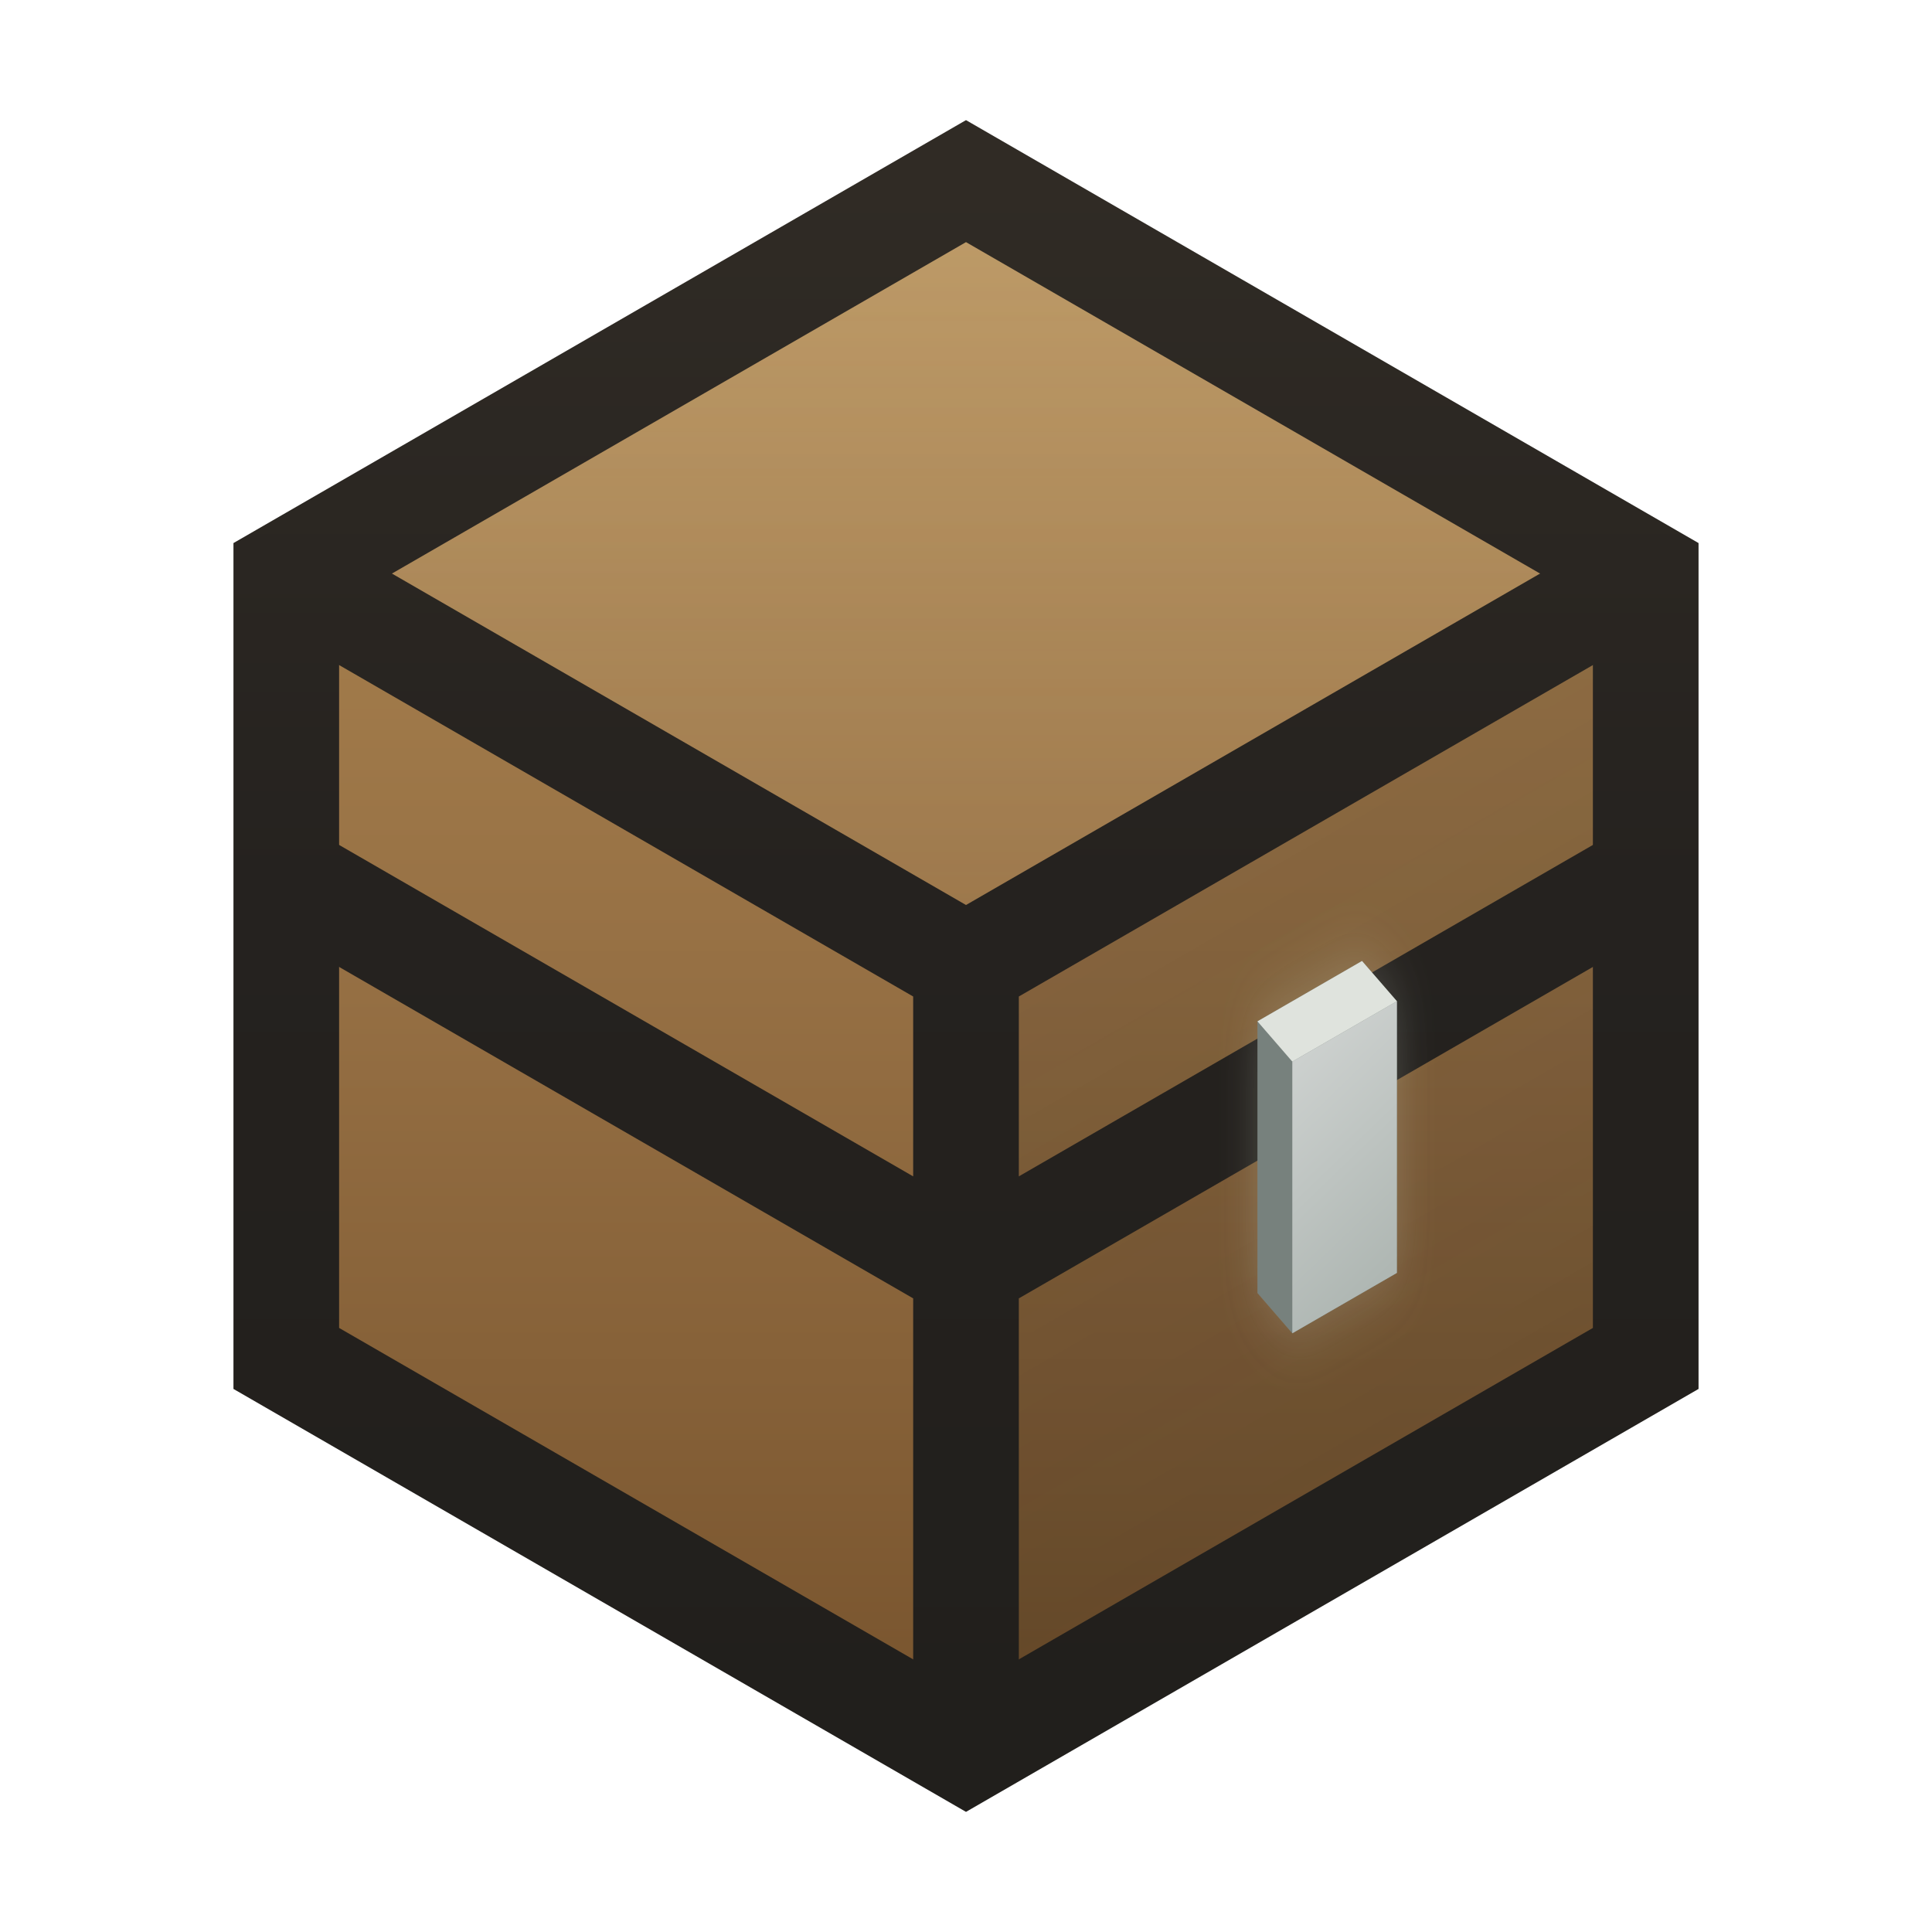
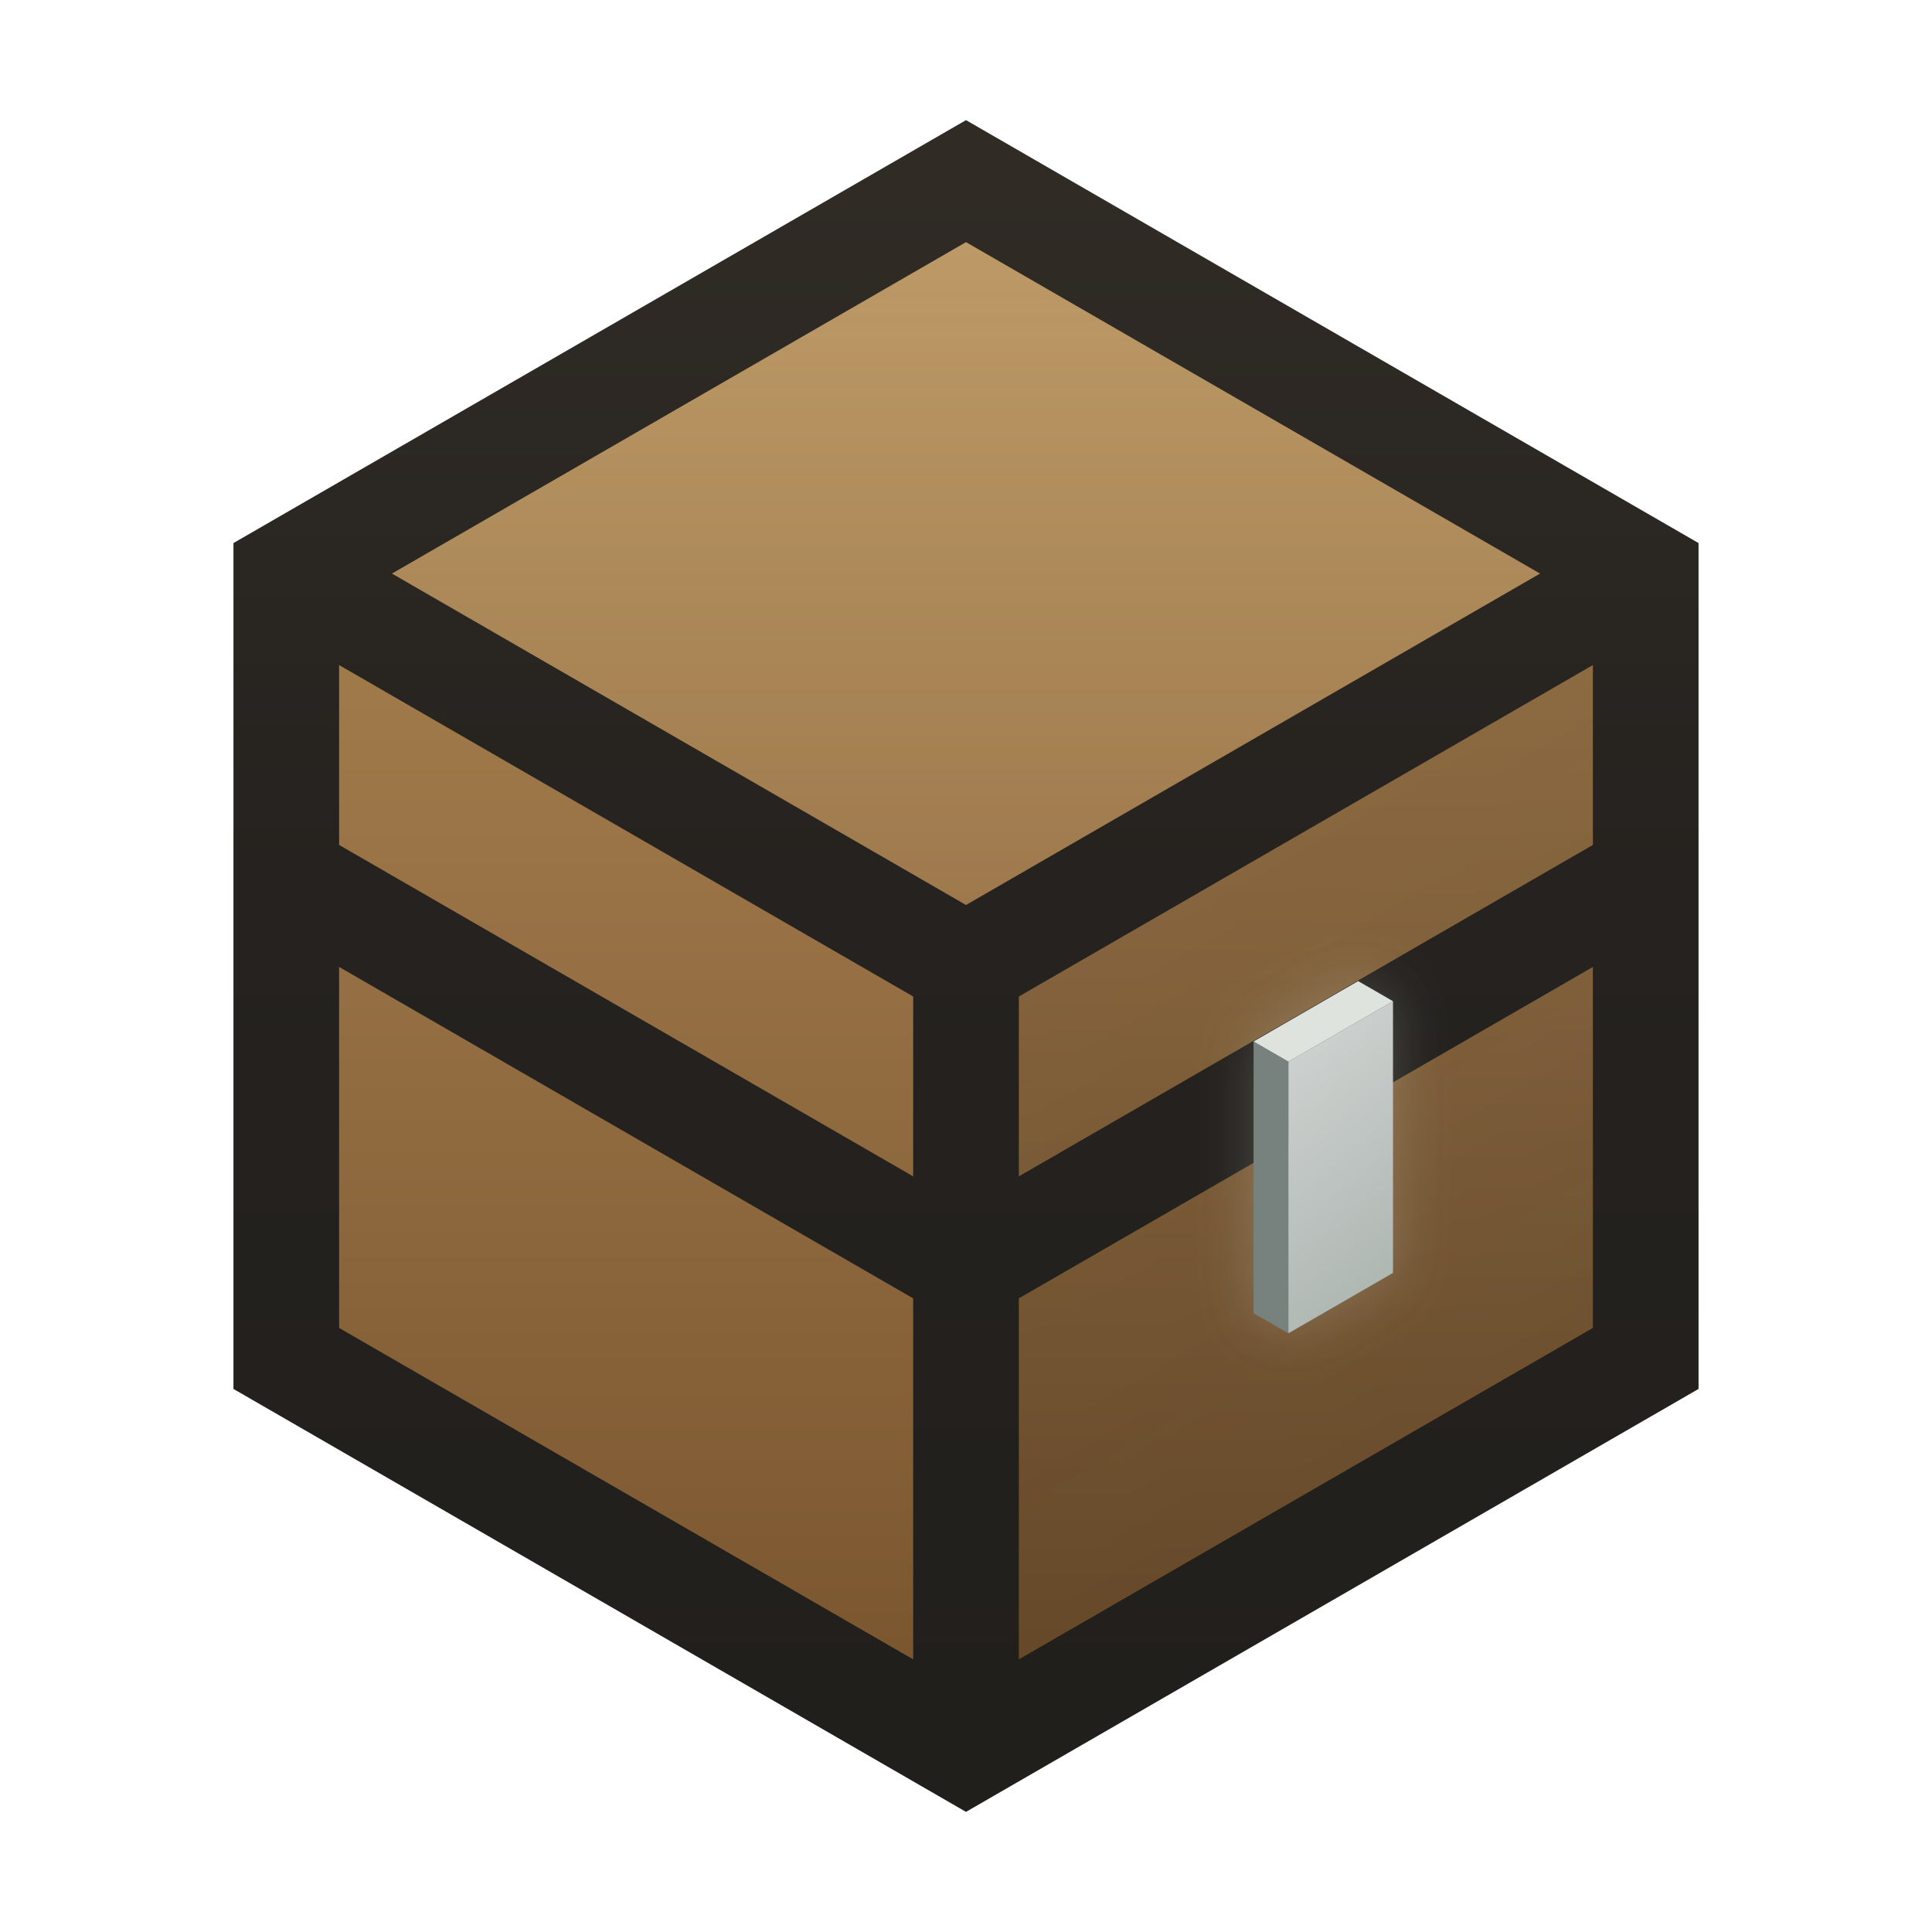
<svg xmlns="http://www.w3.org/2000/svg" viewBox="0 0 128 128">
  <defs>
    <linearGradient id="wood" x1="64" y1="12" x2="64" y2="116" gradientUnits="userSpaceOnUse">
      <stop stop-color="#B18A53" />
      <stop offset=".5" stop-color="#967044" />
      <stop offset="1" stop-color="#77532D" />
    </linearGradient>
    <linearGradient id="top-light" x1="64" y1="12" x2="64" y2="64" gradientUnits="userSpaceOnUse">
      <stop stop-color="#FFF0CE" stop-opacity=".18" />
      <stop offset="1" stop-color="#FFF0CE" stop-opacity=".04" />
    </linearGradient>
    <linearGradient id="right-shade" x1="64" y1="38" x2="109.033" y2="116" gradientUnits="userSpaceOnUse">
      <stop stop-color="#191613" stop-opacity=".10" />
      <stop offset="1" stop-color="#191613" stop-opacity=".27" />
    </linearGradient>
    <linearGradient id="outline-light" x1="64" y1="12" x2="64" y2="116" gradientUnits="userSpaceOnUse">
      <stop stop-color="#302B25" />
      <stop offset=".45" stop-color="#25221F" />
      <stop offset="1" stop-color="#211F1C" />
    </linearGradient>
    <linearGradient id="silver" x1="84" y1="71" x2="94" y2="83" gradientUnits="userSpaceOnUse">
      <stop stop-color="#CDD1CF" />
      <stop offset="1" stop-color="#AFB7B3" />
    </linearGradient>
    <filter id="halo" x="-100%" y="-70%" width="300%" height="240%" color-interpolation-filters="sRGB">
      <feDropShadow dx="0" dy="0" stdDeviation="1.8" flood-color="#E0E8D9" flood-opacity=".22" />
    </filter>
  </defs>
  <path fill="url(#wood)" d="M64 12 109.033 38 109.033 90 64 116 18.967 90 18.967 38Z" />
  <path fill="url(#top-light)" d="M64 12 109.033 38 64 64 18.967 38Z" />
  <path fill="url(#right-shade)" d="M64 64 109.033 38 109.033 90 64 116Z" />
  <g fill="none" stroke="url(#outline-light)" stroke-width="7" stroke-linejoin="miter" stroke-linecap="butt">
    <path d="M64 12 109.033 38 109.033 90 64 116 18.967 90 18.967 38Z" />
    <path d="M18.967 38 64 64 109.033 38M64 64V116M18.967 58 64 84 109.033 58" />
  </g>
-   <g filter="url(#halo)" transform="translate(87.9282 76) matrix(0.666667 0.19245 0 1 0 0) translate(-87.9282 -76)">
-     <path fill="#77817D" d="M81 69 91.392 63 94.856 65 94.856 83 84.464 89 81 87Z" />
-     <path fill="url(#silver)" d="M84.464 71 94.856 65 94.856 83 84.464 89Z" />
-     <path fill="#DFE3DD" d="M81 69 91.392 63 94.856 65 84.464 71Z" />
+   <g filter="url(#halo)">
+     <path fill="#77817D" d="M83.053 69 85.362 70.333 85.362 88.333 83.053 87Z" />
+     <path fill="url(#silver)" d="M85.362 70.333 92.29 66.333 92.29 84.333 85.362 88.333Z" />
+     <path fill="#DFE3DD" d="M83.053 69 89.981 65 92.29 66.333 85.362 70.333Z" />
  </g>
</svg>
